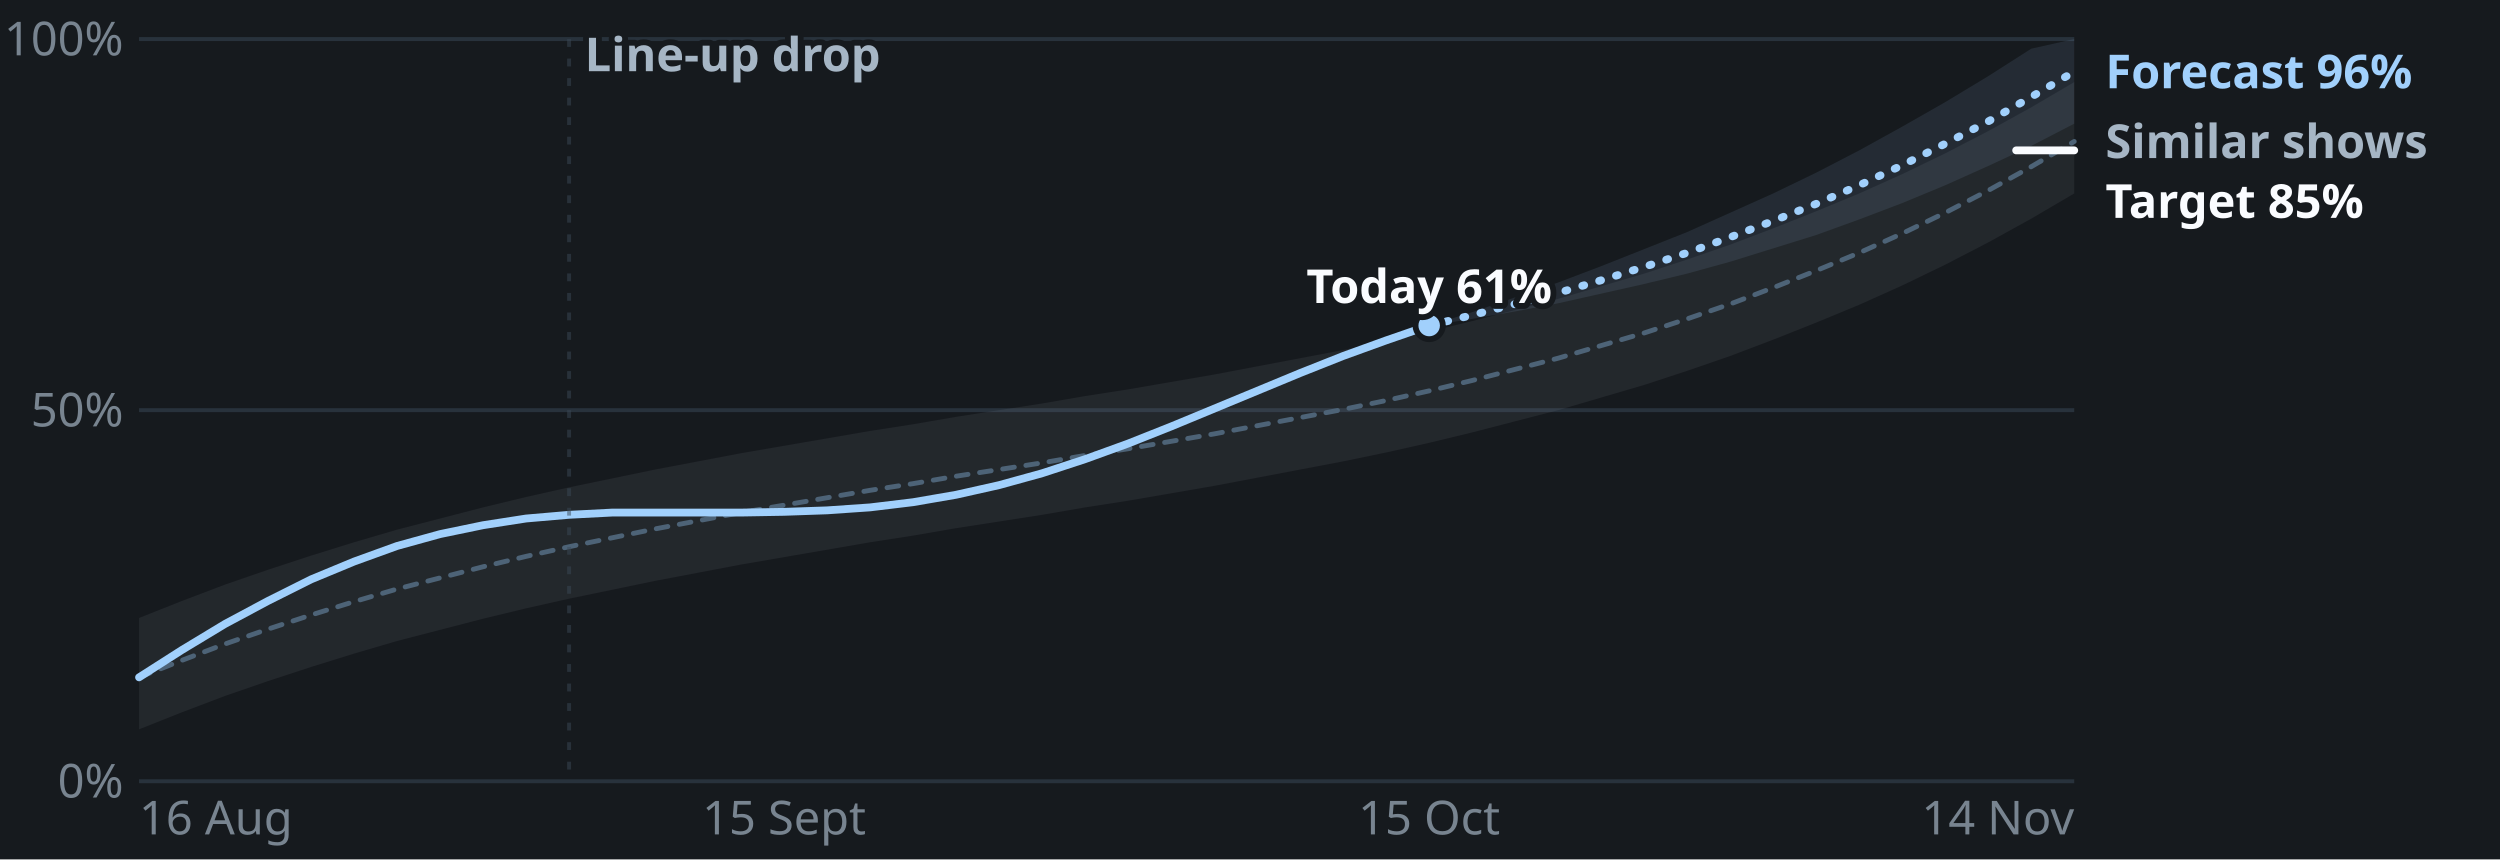
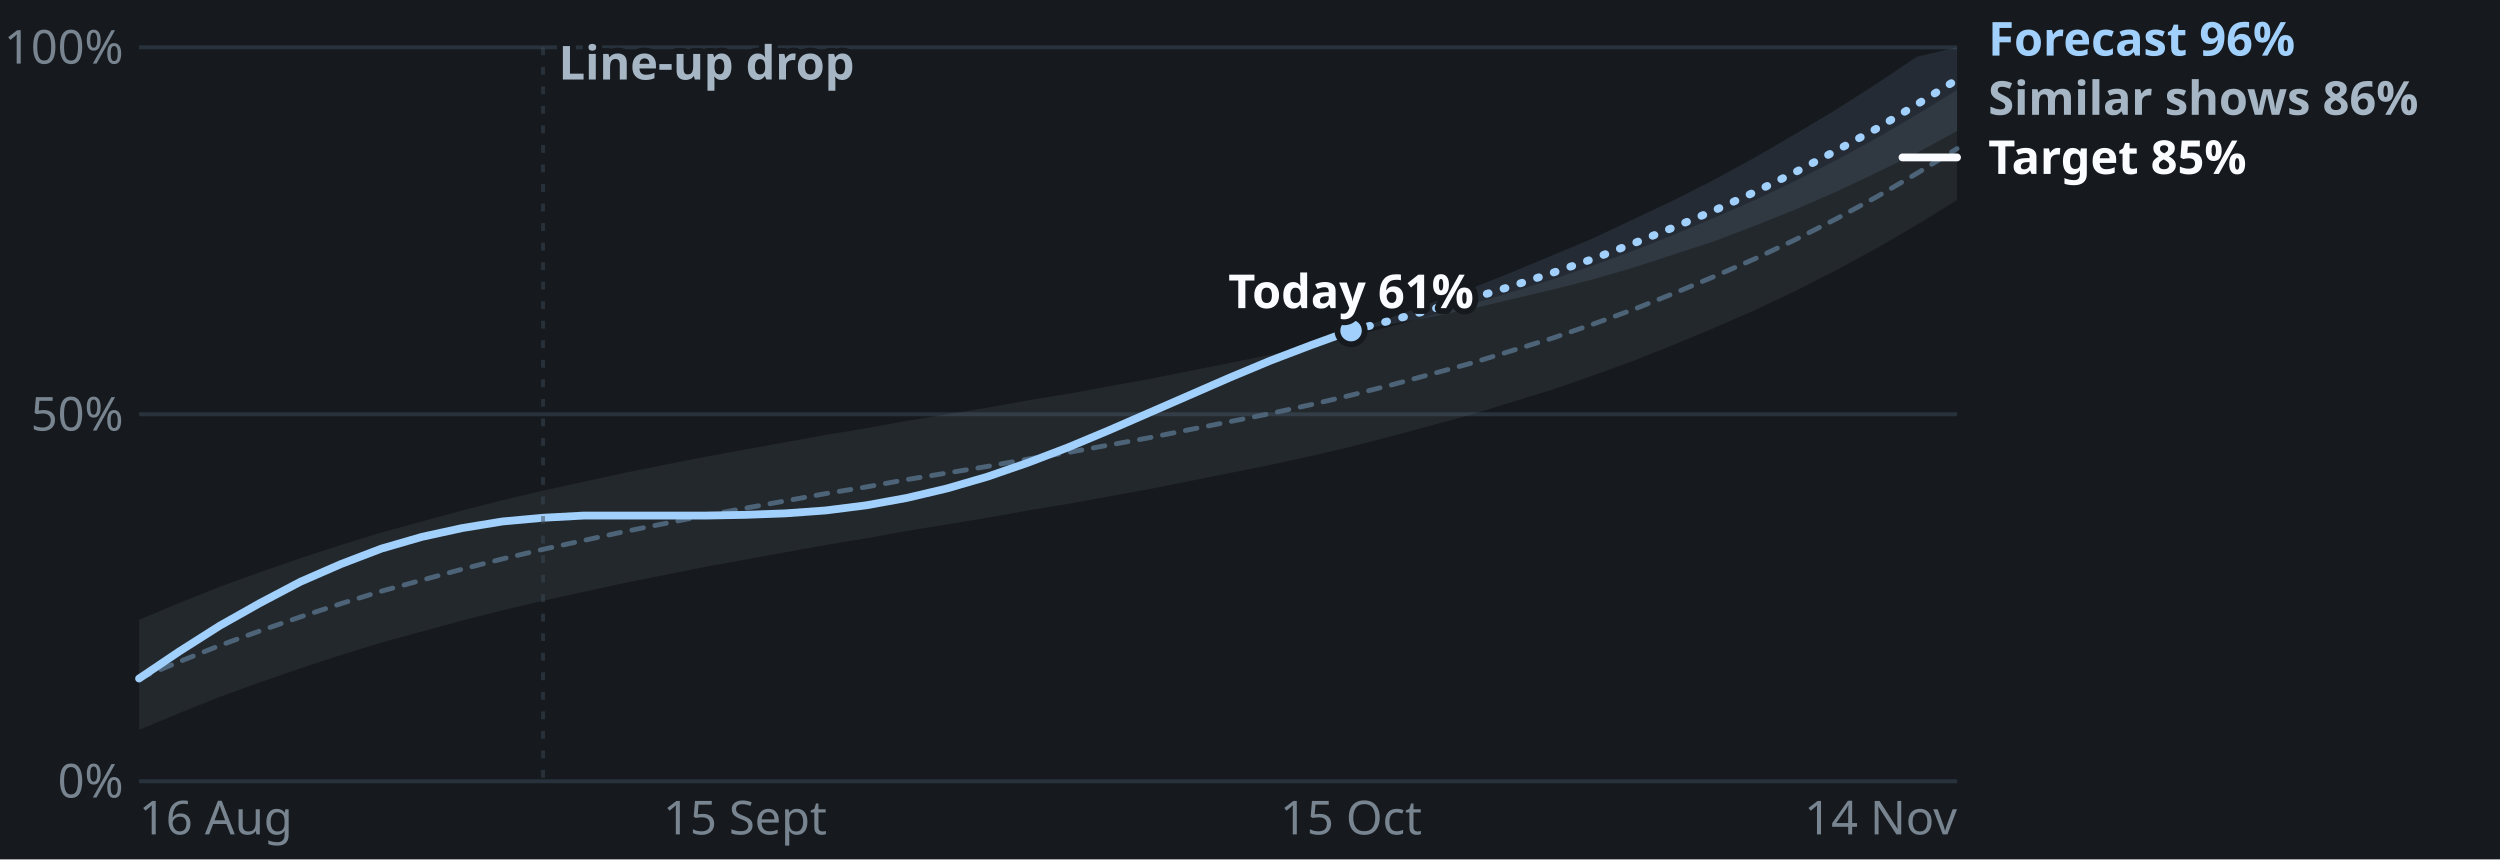
<svg xmlns="http://www.w3.org/2000/svg" class="ts-chart" width="640" height="220" viewBox="0 0 640 220" role="img" aria-roledescription="chart" aria-label="Tracking ahead of similar shows, forecast to reach 96%" style="font-family:Intermission,system-ui,sans-serif;font-size:12px;font-variant-numeric:tabular-nums;color:#a6b6c5;background:#161a1e;display:block;overflow:visible">
  <style>[data-ts-key^="label-"]{paint-order:stroke;stroke:#161a1e;stroke-width:3px;stroke-linejoin:round}</style>
  <rect x="0" y="0" width="640" height="220" fill="#161a1e" />
  <g data-ts-key="grid" class="ts-chart__grid" aria-hidden="true" stroke="#28323c" stroke-opacity="0.11" stroke-width="1">
-     <line data-ts-key="y-grid:number:0" stroke="#28323c" stroke-opacity="1" x1="35.6" y1="200" x2="531" y2="200" />
-     <line data-ts-key="y-grid:number:0.5" stroke="#28323c" stroke-opacity="1" x1="35.6" y1="105" x2="531" y2="105" />
-     <line data-ts-key="y-grid:number:1" stroke="#28323c" stroke-opacity="1" x1="35.6" y1="10" x2="531" y2="10" />
+     <line data-ts-key="y-grid:number:0" stroke="#28323c" stroke-opacity="1" x1="35.6" y1="200" x2="501" y2="200" />
+     <line data-ts-key="y-grid:number:0.5" stroke="#28323c" stroke-opacity="1" x1="35.6" y1="106.06" x2="501" y2="106.06" />
+     <line data-ts-key="y-grid:number:1" stroke="#28323c" stroke-opacity="1" x1="35.6" y1="12.12" x2="501" y2="12.12" />
  </g>
  <g data-ts-key="marks" class="ts-chart__marks">
    <g data-ts-key="band" class="ts-chart__area" aria-hidden="true">
-       <path data-ts-key="band:object:null:segment:0" fill="#a6b6c5" fill-opacity="0.09" d="M35.6,158.2L46.61,153.83L57.62,149.65L68.63,145.85L79.64,142.24L90.64,138.82L101.65,135.59L112.66,132.74L123.67,129.89L134.68,127.23L145.69,124.76L156.7,122.48L167.71,120.2L178.72,118.11L189.72,116.02L200.73,114.12L211.74,112.22L222.75,110.32L233.76,108.61L244.77,106.71L255.78,105L266.79,103.29L277.8,101.39L288.8,99.68L299.81,97.78L310.82,95.88L321.83,93.79L332.84,91.7L343.85,89.61L354.86,87.33L365.87,84.86L376.88,82.2L387.88,79.35L398.89,76.5L409.9,73.27L420.91,70.04L431.92,66.43L442.93,62.63L453.94,58.45L464.95,54.08L475.96,49.52L486.96,44.58L497.97,39.26L508.98,33.56L519.99,27.48L531,21.02L531,49.52L519.99,55.98L508.98,62.06L497.97,67.76L486.96,73.08L475.96,78.02L464.95,82.58L453.94,86.95L442.93,91.13L431.92,94.93L420.91,98.54L409.9,101.77L398.89,105L387.88,107.85L376.88,110.7L365.87,113.36L354.86,115.83L343.85,118.11L332.84,120.2L321.83,122.29L310.82,124.38L299.81,126.28L288.8,128.18L277.8,129.89L266.79,131.79L255.78,133.5L244.77,135.21L233.76,137.11L222.75,138.82L211.74,140.72L200.73,142.62L189.72,144.52L178.72,146.61L167.71,148.7L156.7,150.98L145.69,153.26L134.68,155.73L123.67,158.39L112.66,161.24L101.65,164.09L90.64,167.32L79.64,170.74L68.63,174.35L57.62,178.15L46.61,182.33L35.6,186.7Z" vector-effect="non-scaling-stroke" />
+       <path data-ts-key="band:object:null:segment:0" fill="#a6b6c5" fill-opacity="0.09" d="M35.6,158.67L45.94,154.34L56.28,150.21L66.63,146.45L76.97,142.88L87.31,139.5L97.65,136.31L108,133.49L118.34,130.67L128.68,128.04L139.02,125.6L149.36,123.34L159.71,121.09L170.05,119.02L180.39,116.96L190.73,115.08L201.08,113.2L211.42,111.32L221.76,109.63L232.1,107.75L242.44,106.06L252.79,104.37L263.13,102.49L273.47,100.8L283.81,98.92L294.16,97.04L304.5,94.97L314.84,92.91L325.18,90.84L335.52,88.59L345.87,86.14L356.21,83.51L366.55,80.7L376.89,77.88L387.24,74.68L397.58,71.49L407.92,67.92L418.26,64.16L428.6,60.03L438.95,55.71L449.29,51.2L459.63,46.31L469.97,41.05L480.32,35.42L490.66,29.4L501,23.02L501,51.2L490.66,57.59L480.32,63.6L469.97,69.23L459.63,74.49L449.29,79.38L438.95,83.89L428.6,88.21L418.26,92.34L407.92,96.1L397.58,99.67L387.24,102.87L376.89,106.06L366.55,108.88L356.21,111.7L345.87,114.33L335.52,116.77L325.18,119.02L314.84,121.09L304.5,123.16L294.16,125.22L283.81,127.1L273.47,128.98L263.13,130.67L252.79,132.55L242.44,134.24L232.1,135.93L221.76,137.81L211.42,139.5L201.08,141.38L190.73,143.26L180.39,145.14L170.05,147.21L159.71,149.27L149.36,151.53L139.02,153.78L128.68,156.22L118.34,158.85L108,161.67L97.65,164.49L87.31,167.68L76.97,171.07L66.63,174.64L56.28,178.39L45.94,182.53L35.6,186.85Z" vector-effect="non-scaling-stroke" />
    </g>
    <g data-ts-key="median:object:null" class="ts-chart__line" aria-hidden="true">
-       <path data-ts-key="median:object:null:segment:0" fill="none" stroke="#4d6377" stroke-width="1.25" stroke-linecap="round" stroke-linejoin="round" stroke-dasharray="3 3" d="M35.6,173.4L46.61,169.03L57.62,164.85L68.63,161.05L79.64,157.44L90.64,154.02L101.65,150.79L112.66,147.94L123.67,145.09L134.68,142.43L145.69,139.96L156.7,137.68L167.71,135.4L178.72,133.31L189.72,131.22L200.73,129.32L211.74,127.42L222.75,125.52L233.76,123.81L244.77,121.91L255.78,120.2L266.79,118.49L277.8,116.59L288.8,114.88L299.81,112.98L310.82,111.08L321.83,108.99L332.84,106.9L343.85,104.81L354.86,102.53L365.87,100.06L376.88,97.4L387.88,94.55L398.89,91.7L409.9,88.47L420.91,85.24L431.92,81.63L442.93,77.83L453.94,73.65L464.95,69.28L475.96,64.72L486.96,59.78L497.97,54.46L508.98,48.76L519.99,42.68L531,36.22" vector-effect="non-scaling-stroke" />
+       <path data-ts-key="median:object:null:segment:0" fill="none" stroke="#4d6377" stroke-width="1.25" stroke-linecap="round" stroke-linejoin="round" stroke-dasharray="3 3" d="M35.6,173.7L45.94,169.38L56.28,165.24L66.63,161.48L76.97,157.91L87.31,154.53L97.65,151.34L108,148.52L118.34,145.7L128.68,143.07L139.02,140.63L149.36,138.37L159.71,136.12L170.05,134.05L180.39,131.99L190.73,130.11L201.08,128.23L211.42,126.35L221.76,124.66L232.1,122.78L242.44,121.09L252.79,119.4L263.13,117.52L273.47,115.83L283.81,113.95L294.16,112.07L304.5,110L314.84,107.94L325.18,105.87L335.52,103.62L345.87,101.17L356.21,98.54L366.55,95.73L376.89,92.91L387.24,89.71L397.58,86.52L407.92,82.95L418.26,79.19L428.6,75.06L438.95,70.74L449.29,66.23L459.63,61.34L469.97,56.08L480.32,50.45L490.66,44.43L501,38.05" vector-effect="non-scaling-stroke" />
    </g>
    <g data-ts-key="series-1:string:4:Sold" class="ts-chart__line" aria-hidden="true">
-       <path data-ts-key="series-1:string:4:Sold:segment:0" fill="none" stroke="#a1d0fc" stroke-width="2" stroke-linecap="round" stroke-linejoin="round" d="M35.6,173.4L46.61,166.37L57.62,159.72L68.63,153.83L79.64,148.32L90.64,143.76L101.65,139.77L112.66,136.73L123.67,134.45L134.68,132.74L145.69,131.79L156.7,131.22L167.71,131.22L178.72,131.22L189.72,131.22L200.73,131.03L211.74,130.65L222.75,129.89L233.76,128.56L244.77,126.66L255.78,124.19L266.79,121.15L277.8,117.54L288.8,113.55L299.81,109.18L310.82,104.62L321.83,100.06L332.84,95.5L343.85,91.13L354.86,87.14L365.87,83.34" vector-effect="non-scaling-stroke" />
+       <path data-ts-key="series-1:string:4:Sold:segment:0" fill="none" stroke="#a1d0fc" stroke-width="2" stroke-linecap="round" stroke-linejoin="round" d="M35.6,173.7L45.94,166.74L56.28,160.17L66.63,154.34L76.97,148.9L87.31,144.39L97.65,140.44L108,137.44L118.34,135.18L128.68,133.49L139.02,132.55L149.36,131.99L159.71,131.99L170.05,131.99L180.39,131.99L190.73,131.8L201.08,131.42L211.42,130.67L221.76,129.36L232.1,127.48L242.44,125.04L252.79,122.03L263.13,118.46L273.47,114.51L283.81,110.19L294.16,105.68L304.5,101.17L314.84,96.66L325.18,92.34L335.52,88.4L345.87,84.64" vector-effect="non-scaling-stroke" />
    </g>
    <g data-ts-key="cone" class="ts-chart__area" aria-hidden="true">
-       <path data-ts-key="cone:object:null:segment:0" fill="#a1d0fc" fill-opacity="0.1" d="M365.87,83.34L376.88,79.92L387.88,76.12L398.89,72.32L409.9,68.14L420.91,63.77L431.92,59.4L442.93,54.46L453.94,49.52L464.95,44.2L475.96,38.5L486.96,32.42L497.97,26.15L508.98,19.5L519.99,12.47L531,10L531,31.66L519.99,37.36L508.98,42.49L497.97,47.43L486.96,51.99L475.96,56.17L464.95,60.16L453.94,63.58L442.93,67L431.92,70.04L420.91,72.7L409.9,75.17L398.89,77.64L387.88,79.73L376.88,81.63L365.87,83.34Z" vector-effect="non-scaling-stroke" />
+       <path data-ts-key="cone:object:null:segment:0" fill="#a1d0fc" fill-opacity="0.1" d="M345.87,84.64L356.21,81.26L366.55,77.5L376.89,73.74L387.24,69.61L397.58,65.29L407.92,60.97L418.26,56.08L428.6,51.2L438.95,45.94L449.29,40.3L459.63,34.29L469.97,28.09L480.32,21.51L490.66,14.56L501,12.12L501,33.54L490.66,39.17L480.32,44.25L469.97,49.13L459.63,53.64L449.29,57.77L438.95,61.72L428.6,65.1L418.26,68.48L407.92,71.49L397.58,74.12L387.24,76.56L376.89,79L366.55,81.07L356.21,82.95L345.87,84.64Z" vector-effect="non-scaling-stroke" />
    </g>
    <g data-ts-key="forecast-1:string:4:Sold" class="ts-chart__line" aria-hidden="true">
-       <path data-ts-key="forecast-1:string:4:Sold:segment:0" fill="none" stroke="#a1d0fc" stroke-width="2" stroke-linecap="round" stroke-linejoin="round" stroke-dasharray="0.5 4" d="M365.87,83.34L376.88,80.68L387.88,77.83L398.89,74.98L409.9,71.75L420.91,68.33L431.92,64.72L442.93,60.73L453.94,56.55L464.95,52.18L475.96,47.43L486.96,42.3L497.97,36.79L508.98,31.09L519.99,24.82L531,18.36" vector-effect="non-scaling-stroke" />
+       <path data-ts-key="forecast-1:string:4:Sold:segment:0" fill="none" stroke="#a1d0fc" stroke-width="2" stroke-linecap="round" stroke-linejoin="round" stroke-dasharray="0.5 4" d="M345.87,84.64L356.21,82.01L366.55,79.19L376.89,76.37L387.24,73.18L397.58,69.8L407.92,66.23L418.26,62.28L428.6,58.15L438.95,53.83L449.29,49.13L459.63,44.06L469.97,38.61L480.32,32.97L490.66,26.77L501,20.38" vector-effect="non-scaling-stroke" />
    </g>
    <g data-ts-key="target" class="ts-chart__link" aria-hidden="true">
-       <line data-ts-key="target:object:null:number:0" fill="none" stroke="#fafcff" stroke-width="2" stroke-linecap="round" stroke-linejoin="round" x1="516.14" y1="38.5" x2="531" y2="38.5" />
+       <line data-ts-key="target:object:null:number:0" fill="none" stroke="#fafcff" stroke-width="2" stroke-linecap="round" stroke-linejoin="round" x1="487.04" y1="40.3" x2="501" y2="40.3" />
    </g>
    <g data-ts-key="today" class="ts-chart__dot" aria-hidden="true">
-       <circle data-ts-key="today:object:null:number:1792022400000" fill="#a1d0fc" stroke="#161a1e" stroke-width="1.5" cx="365.87" cy="83.34" r="3.5" />
+       <circle data-ts-key="today:object:null:number:1792022400000" fill="#a1d0fc" stroke="#161a1e" stroke-width="1.5" cx="345.87" cy="84.64" r="3.5" />
    </g>
    <g data-ts-key="label-today" class="ts-chart__text" aria-hidden="true">
-       <text data-ts-key="label-today:object:null:number:1792022400000" fill="#fafcff" x="365.87" y="73.34" text-anchor="middle" dominant-baseline="middle" font-size="12" font-weight="600" font-family="inherit">Today 61%</text>
+       <text data-ts-key="label-today:object:null:number:1792022400000" fill="#fafcff" x="345.87" y="74.64" text-anchor="middle" dominant-baseline="middle" font-size="12" font-weight="600" font-family="inherit">Today 61%</text>
    </g>
    <g data-ts-key="annotation-rules" class="ts-chart__rule ts-chart__rule-x" aria-hidden="true">
-       <line data-ts-key="annotation-rules:number:1788566400000:0" stroke="#3a4957" stroke-opacity="0.5" stroke-width="1" stroke-dasharray="2 3" x1="145.69" y1="10" x2="145.69" y2="200" />
+       <line data-ts-key="annotation-rules:number:1788566400000:0" stroke="#3a4957" stroke-opacity="0.5" stroke-width="1" stroke-dasharray="2 3" x1="139.02" y1="12.12" x2="139.02" y2="200" />
    </g>
    <g data-ts-key="label-annotations" class="ts-chart__text" aria-hidden="true">
-       <text data-ts-key="label-annotations:object:null:number:1788566400000" fill="#a6b6c5" x="149.69" y="14" text-anchor="start" dominant-baseline="middle" font-size="12" font-weight="600" font-family="inherit">Line-up drop</text>
+       <text data-ts-key="label-annotations:object:null:number:1788566400000" fill="#a6b6c5" x="143.02" y="16.12" text-anchor="start" dominant-baseline="middle" font-size="12" font-weight="600" font-family="inherit">Line-up drop</text>
    </g>
    <g data-ts-key="label-end" class="ts-chart__text" aria-hidden="true">
-       <text data-ts-key="label-end:object:null:number:0.956" fill="#a1d0fc" x="539" y="18.36" text-anchor="start" dominant-baseline="middle" font-size="12" font-weight="600" font-family="inherit">Forecast 96%</text>
-       <text data-ts-key="label-end:object:null:number:0.862" fill="#a6b6c5" x="539" y="36.22" text-anchor="start" dominant-baseline="middle" font-size="12" font-weight="600" font-family="inherit">Similar shows</text>
-       <text data-ts-key="label-end:object:null:number:0.7813548387096774" fill="#fafcff" x="539" y="51.54" text-anchor="start" dominant-baseline="middle" font-size="12" font-weight="600" font-family="inherit">Target 85%</text>
+       <text data-ts-key="label-end:object:null:number:1.011290322580645" fill="#a1d0fc" x="509" y="10" text-anchor="start" dominant-baseline="middle" font-size="12" font-weight="600" font-family="inherit">Forecast 96%</text>
+       <text data-ts-key="label-end:object:null:number:0.9306451612903225" fill="#a6b6c5" x="509" y="25.15" text-anchor="start" dominant-baseline="middle" font-size="12" font-weight="600" font-family="inherit">Similar shows 86%</text>
+       <text data-ts-key="label-end:object:null:number:0.85" fill="#fafcff" x="509" y="40.3" text-anchor="start" dominant-baseline="middle" font-size="12" font-weight="600" font-family="inherit">Target 85%</text>
    </g>
  </g>
  <g data-ts-key="axes" class="ts-chart__axes" aria-hidden="true">
    <text data-ts-key="x-tick-label:number:1786838400000" fill="#a6b6c5" fill-opacity="0.68" x="35.6" y="213.6" text-anchor="start" font-size="12" font-family="inherit">16 Aug</text>
-     <text data-ts-key="x-tick-label:number:1789430400000" fill="#a6b6c5" fill-opacity="0.68" x="200.73" y="213.6" text-anchor="middle" font-size="12" font-family="inherit">15 Sept</text>
-     <text data-ts-key="x-tick-label:number:1792022400000" fill="#a6b6c5" fill-opacity="0.68" x="365.87" y="213.6" text-anchor="middle" font-size="12" font-family="inherit">15 Oct</text>
-     <text data-ts-key="x-tick-label:number:1794614400000" fill="#a6b6c5" fill-opacity="0.68" x="531" y="213.6" text-anchor="end" font-size="12" font-family="inherit">14 Nov</text>
+     <text data-ts-key="x-tick-label:number:1789430400000" fill="#a6b6c5" fill-opacity="0.68" x="190.73" y="213.6" text-anchor="middle" font-size="12" font-family="inherit">15 Sept</text>
+     <text data-ts-key="x-tick-label:number:1792022400000" fill="#a6b6c5" fill-opacity="0.68" x="345.87" y="213.6" text-anchor="middle" font-size="12" font-family="inherit">15 Oct</text>
+     <text data-ts-key="x-tick-label:number:1794614400000" fill="#a6b6c5" fill-opacity="0.68" x="501" y="213.6" text-anchor="end" font-size="12" font-family="inherit">14 Nov</text>
    <text data-ts-key="y-tick-label:number:0" fill="#a6b6c5" fill-opacity="0.68" x="31.6" y="200" text-anchor="end" dominant-baseline="middle" font-size="12" font-family="inherit">0%</text>
-     <text data-ts-key="y-tick-label:number:0.5" fill="#a6b6c5" fill-opacity="0.68" x="31.6" y="105" text-anchor="end" dominant-baseline="middle" font-size="12" font-family="inherit">50%</text>
-     <text data-ts-key="y-tick-label:number:1" fill="#a6b6c5" fill-opacity="0.68" x="31.6" y="10" text-anchor="end" dominant-baseline="middle" font-size="12" font-family="inherit">100%</text>
+     <text data-ts-key="y-tick-label:number:0.5" fill="#a6b6c5" fill-opacity="0.68" x="31.6" y="106.06" text-anchor="end" dominant-baseline="middle" font-size="12" font-family="inherit">50%</text>
+     <text data-ts-key="y-tick-label:number:1" fill="#a6b6c5" fill-opacity="0.68" x="31.6" y="12.12" text-anchor="end" dominant-baseline="middle" font-size="12" font-family="inherit">100%</text>
  </g>
</svg>
